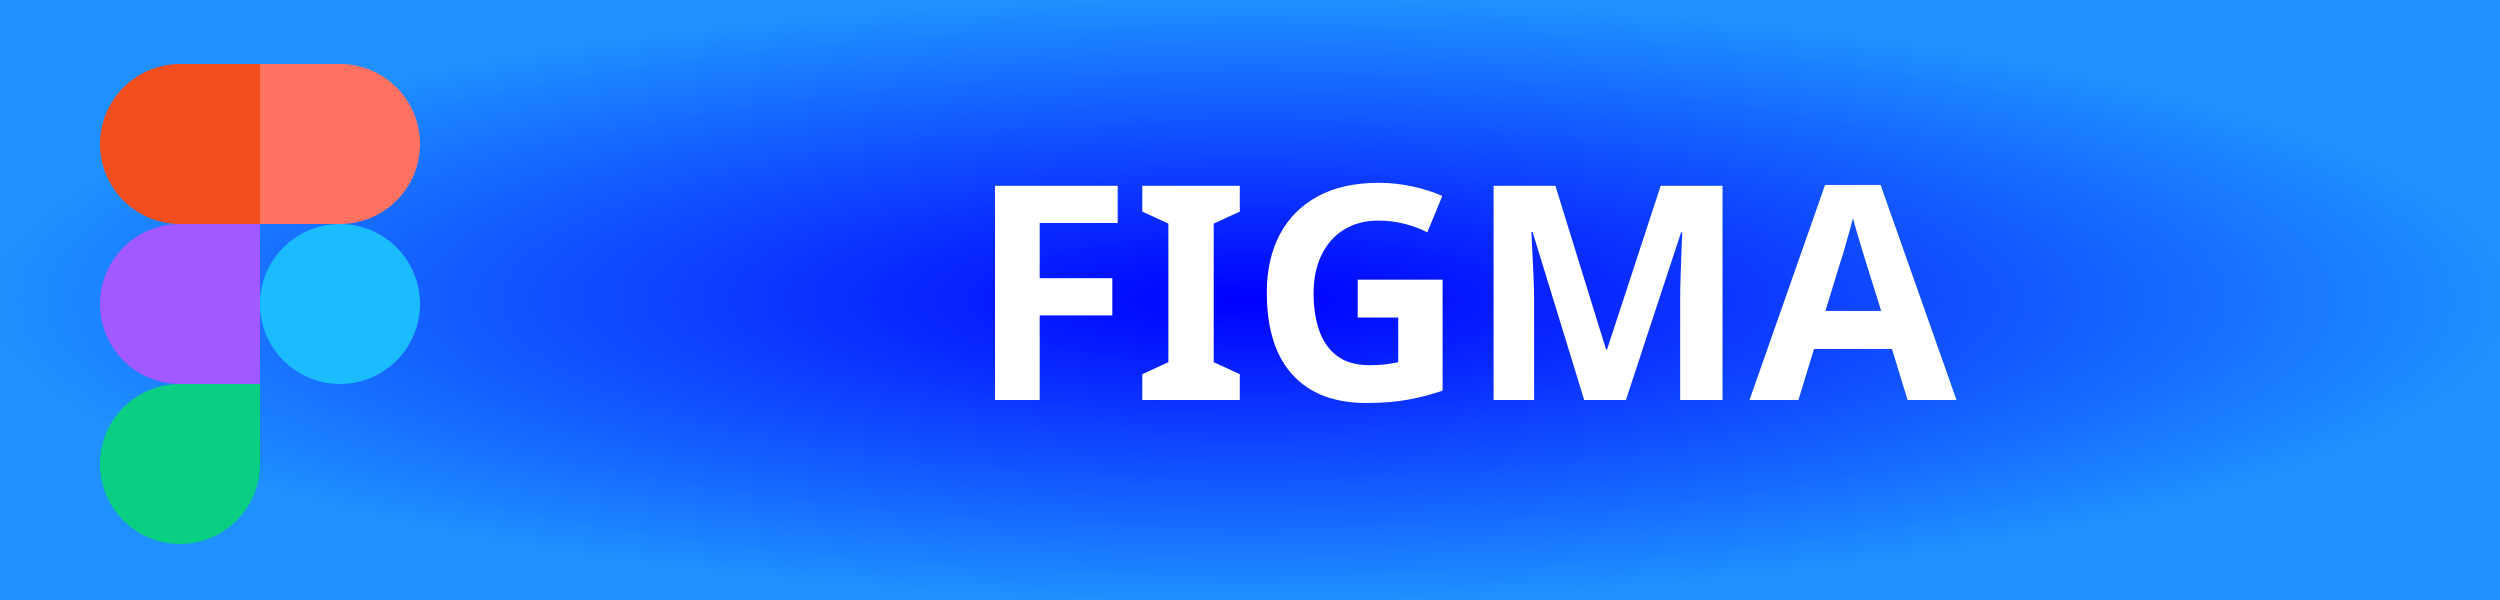
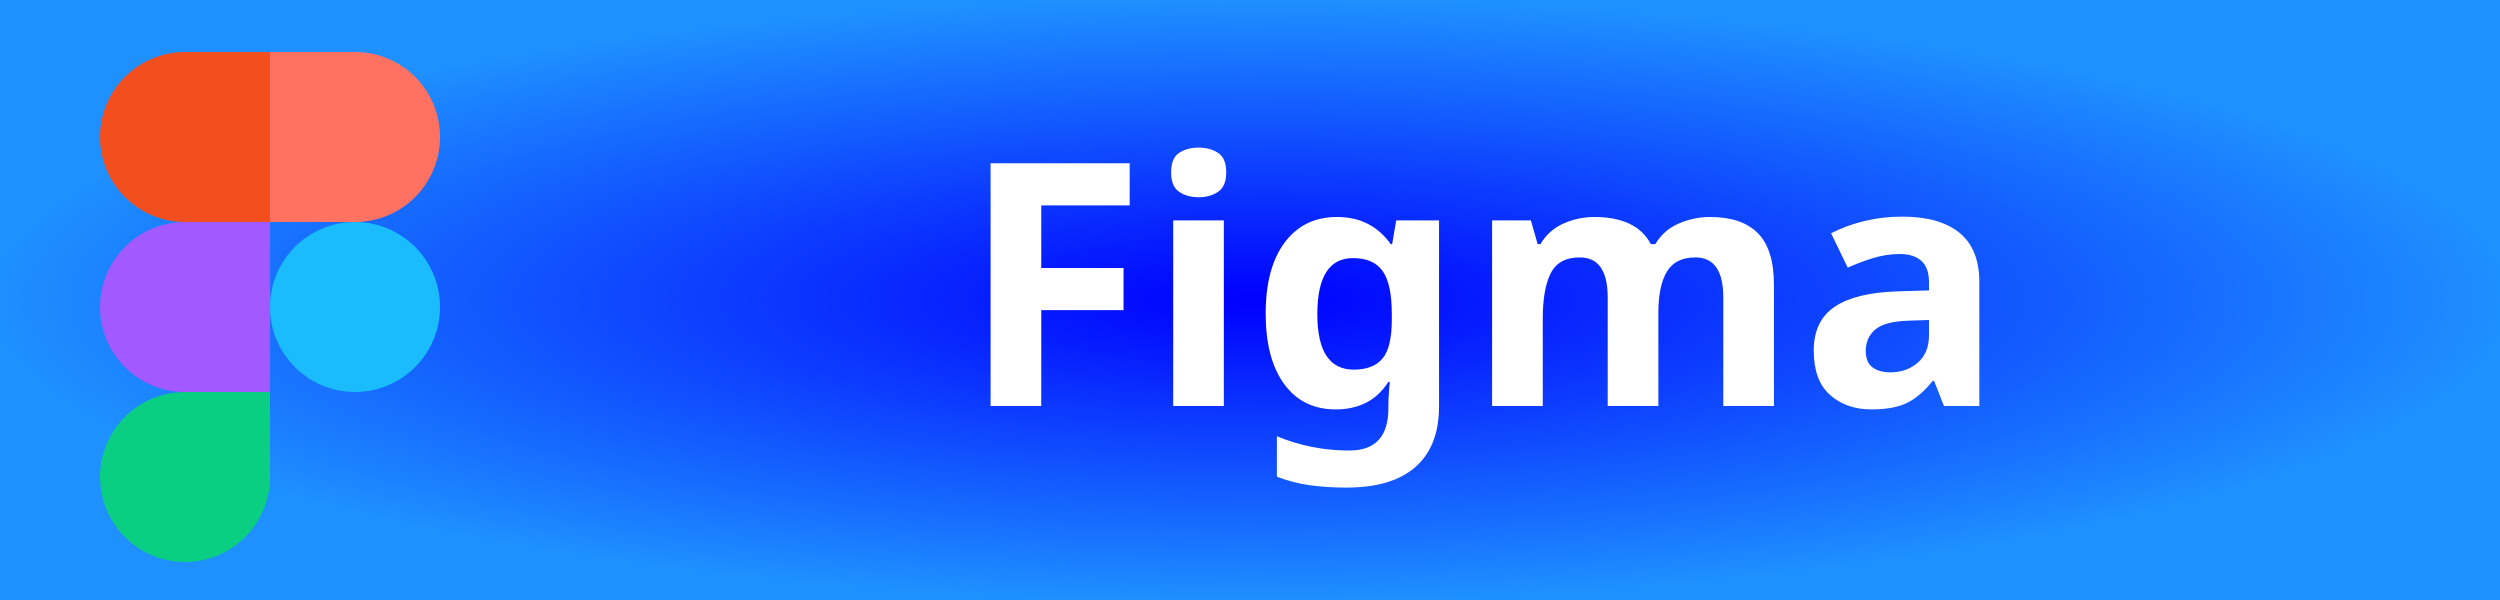
- <svg xmlns="http://www.w3.org/2000/svg" width="125" height="30" role="img" aria-label="JAVA">
+ <svg xmlns="http://www.w3.org/2000/svg" width="125" height="30" role="img" aria-label="Figma">
  <defs>
    <radialGradient id="boxFill" cx="50%" cy="50%" r="50%" fx="50%" fy="50%">
      <stop offset="0%" stop-color="#0000FF">
        <animate attributeName="stop-color" values="#0000FF;#1E90FF;#00BFFF;#87CEFA;#4682B4;#0000FF" dur="4s" repeatCount="indefinite" />
      </stop>
      <stop offset="100%" stop-color="#1E90FF">
        <animate attributeName="stop-color" values="#1E90FF;#00BFFF;#87CEFA;#4682B4;#5F9EA0;#1E90FF" dur="4s" repeatCount="indefinite" />
      </stop>
    </radialGradient>
  </defs>
  <rect x="0" y="0" width="125" height="30" fill="url(#boxFill)" />
-   <g transform="translate(5, 3.2) scale(0.08)">
+   <g transform="translate(5, 2.6) scale(0.085)">
    <style type="text/css">
            .st0{fill:#0acf83}.st1{fill:#a259ff}.st2{fill:#f24e1e}.st3{fill:#ff7262}.st4{fill:#1abcfe}
        </style>
    <path id="path0_fill" class="st0" d="M50 300c27.6 0 50-22.4 50-50v-50H50c-27.6 0-50 22.4-50 50s22.4 50 50 50z" />
    <path id="path1_fill" class="st1" d="M0 150c0-27.6 22.4-50 50-50h50v100H50c-27.6 0-50-22.4-50-50z" />
    <path id="path1_fill_1_" class="st2" d="M0 50C0 22.4 22.4 0 50 0h50v100H50C22.4 100 0 77.6 0 50z" />
    <path id="path2_fill" class="st3" d="M100 0h50c27.6 0 50 22.4 50 50s-22.4 50-50 50h-50V0z" />
    <path id="path3_fill" class="st4" d="M200 150c0 27.6-22.4 50-50 50s-50-22.4-50-50 22.4-50 50-50 50 22.4 50 50z" />
  </g>
-   <text transform="scale(0.1)" x="484" y="200" fill="#fff" font-size="150" font-weight="600" font-family="Tahoma, Geneva, sans-serif">
-         FIGMA
+   <text transform="scale(0.1)" x="480" y="203" fill="#fff" font-size="170" font-weight="600" font-family="Tahoma, Geneva, sans-serif">
+         Figma
    </text>
</svg>
